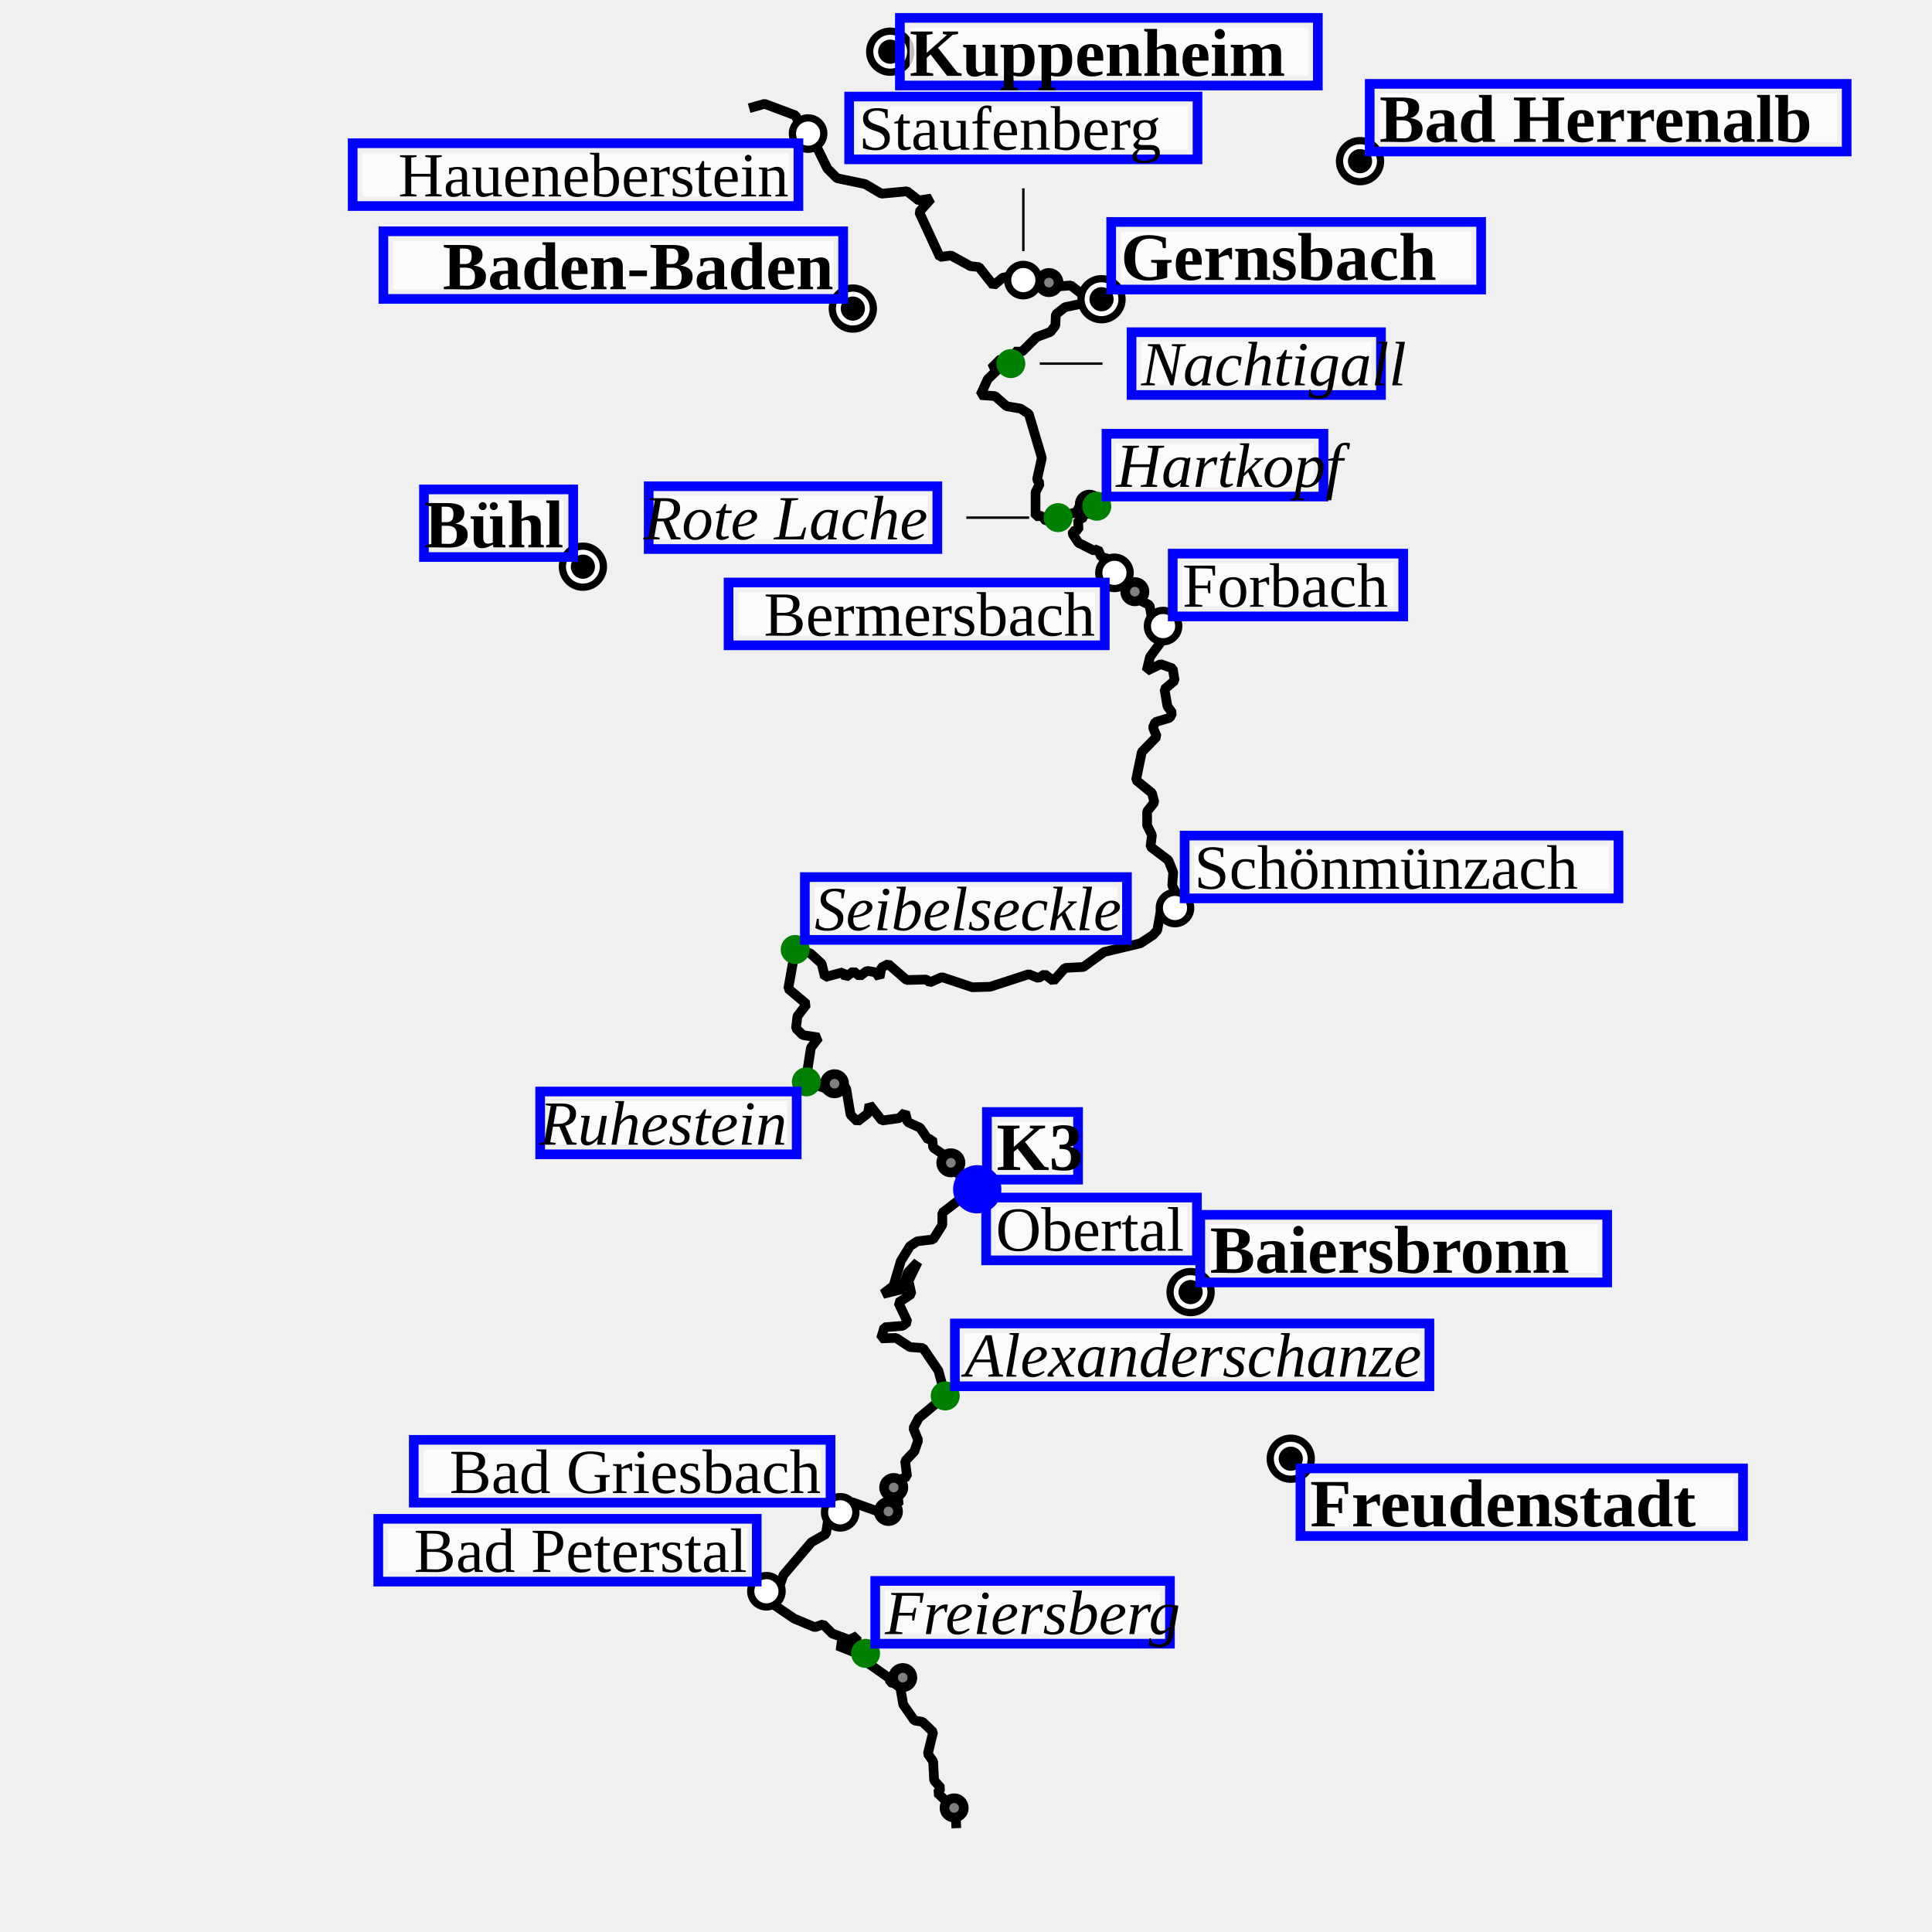
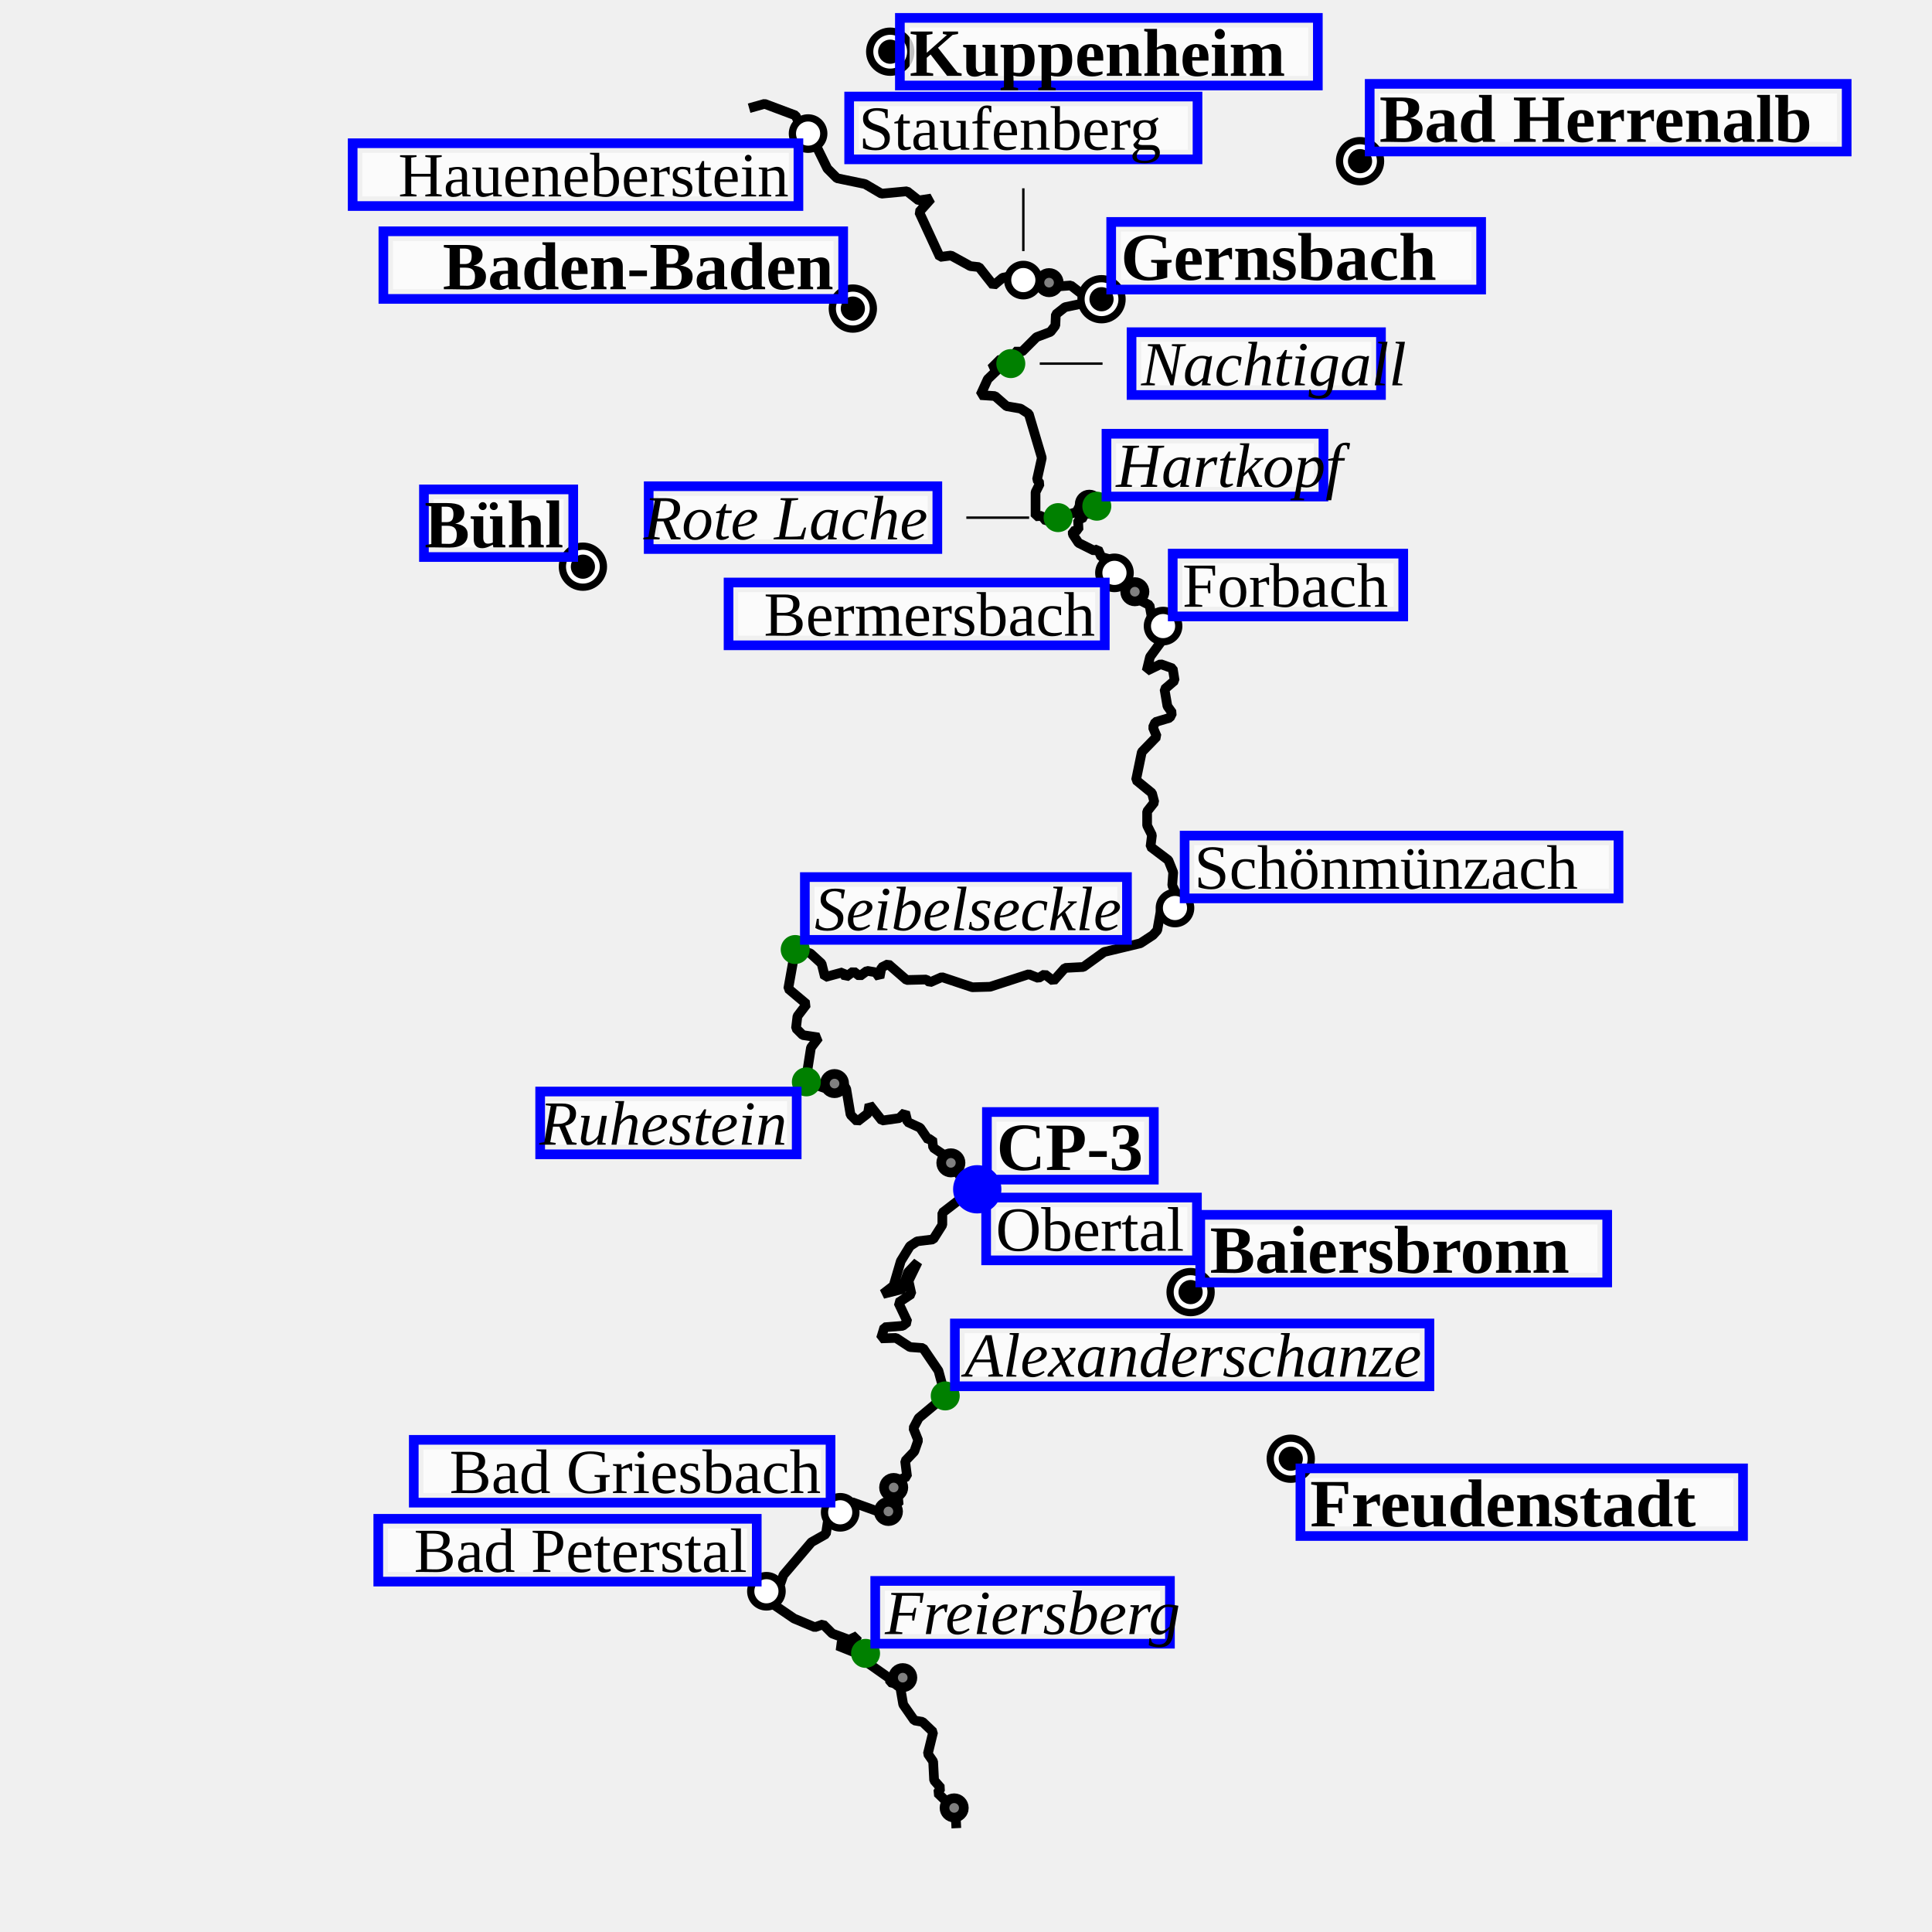
<svg xmlns="http://www.w3.org/2000/svg" height="400" viewBox="(0, 0, 400, 400)" width="400">
  <path d="M198.0,378.5 L197.9,376.5 L199.4,375.1 L199.4,374.4 L197.3,374.3 L194.1,371.2 L194.8,370.2 L193.4,368.6 L193.2,364.7 L192.1,363.1 L193.2,358.6 L191.0,356.5 L189.3,356.2 L187.0,352.9 L186.4,349.4 L187.0,347.0 L186.1,348.8 L184.3,348.3 L184.2,347.5 L179.8,344.4 L179.1,341.9 L179.7,340.7 L177.4,342.3 L173.4,340.7 L176.8,340.3 L177.5,338.7 L175.8,339.5 L172.3,338.2 L170.4,336.3 L168.7,336.9 L164.4,335.1 L160.0,332.1 L158.7,329.5 L161.6,327.8 L162.2,326.1 L168.0,319.3 L171.0,317.6 L171.6,313.6 L174.9,312.9 L176.4,311.0 L185.3,314.2 L183.9,312.9 L186.4,310.7 L184.9,309.8 L185.6,309.9 L185.2,308.1 L184.1,307.3 L187.8,305.7 L187.4,302.5 L189.3,300.5 L190.1,298.2 L189.1,295.7 L190.2,293.6 L195.7,289.0 L194.3,283.8 L191.1,279.1 L188.4,278.9 L185.5,277.0 L182.4,277.1 L183.1,274.8 L186.9,274.5 L187.9,273.7 L186.0,269.7 L188.7,267.9 L188.1,265.2 L190.0,261.3 L188.0,263.4 L186.8,266.9 L182.8,267.9 L185.0,266.2 L186.5,261.1 L188.4,258.0 L189.9,257.0 L193.2,256.6 L195.1,253.6 L195.1,251.1 L200.3,247.1 L202.5,246.5 L201.6,244.8 L198.7,243.4 L196.0,239.5 L193.2,237.6 L193.0,235.8 L192.2,236.0 L190.5,233.5 L187.9,232.3 L187.4,230.3 L186.2,231.5 L182.6,232.0 L180.0,228.7 L179.7,230.5 L177.5,232.2 L176.1,230.8 L175.2,225.4 L174.4,224.3 L172.9,223.7 L172.7,224.8 L170.8,225.3 L166.8,223.9 L167.9,216.9 L169.5,214.8 L166.2,214.3 L164.8,212.9 L165.1,210.4 L167.0,207.9 L163.2,204.7 L164.7,196.3 L167.8,197.4 L170.1,199.5 L170.8,202.3 L174.5,201.3 L175.1,202.3 L176.7,201.1 L178.0,202.1 L179.5,201.0 L181.3,201.3 L182.1,202.4 L182.5,200.3 L183.9,199.6 L187.7,202.9 L191.8,202.8 L192.5,203.4 L195.0,202.3 L201.3,204.4 L205.0,204.3 L213.0,201.7 L215.0,202.5 L216.3,201.7 L218.1,203.1 L220.5,200.4 L224.3,200.2 L228.6,197.1 L236.1,195.3 L238.7,193.6 L239.6,192.6 L240.4,188.1 L244.9,187.9 L242.7,183.3 L242.9,180.6 L241.9,178.1 L238.2,175.3 L238.5,172.9 L237.5,170.9 L237.5,168.0 L239.0,166.1 L238.5,164.2 L235.2,161.5 L236.4,155.7 L239.5,152.5 L238.7,150.6 L239.2,149.5 L242.2,148.6 L242.7,147.6 L241.7,146.2 L241.1,142.7 L243.2,140.9 L242.8,138.4 L240.3,137.5 L237.4,138.9 L238.1,136.0 L241.1,131.9 L240.6,128.2 L238.4,127.5 L238.0,125.3 L235.5,124.0 L234.6,121.6 L232.2,120.5 L230.3,118.0 L229.8,115.8 L228.0,115.3 L227.3,113.7 L226.5,114.0 L223.3,112.4 L222.1,110.6 L222.1,110.0 L223.3,109.7 L223.2,107.7 L224.4,107.1 L224.2,105.4 L225.7,104.3 L227.1,104.8 L226.9,104.1 L223.8,104.2 L222.9,106.0 L216.6,107.9 L215.7,106.8 L214.4,106.9 L214.4,101.9 L215.3,100.1 L214.7,99.3 L215.7,94.8 L213.0,85.7 L211.3,84.6 L208.4,84.1 L206.0,82.0 L203.0,81.8 L204.5,78.5 L206.9,76.2 L205.2,76.3 L207.2,74.3 L209.3,75.3 L210.3,74.2 L210.0,72.8 L211.6,72.8 L214.6,69.8 L217.5,68.7 L218.5,67.4 L218.6,65.1 L220.5,63.6 L228.1,62.0 L227.3,59.5 L228.1,62.0 L227.5,62.3 L226.3,60.4 L223.9,60.8 L221.7,59.1 L219.0,59.3 L216.4,58.1 L214.5,59.4 L213.7,58.5 L211.3,57.8 L211.1,56.8 L207.6,57.5 L205.7,59.1 L202.7,55.3 L200.9,55.1 L196.9,52.9 L194.6,53.2 L190.3,43.9 L192.8,41.1 L190.2,41.5 L187.8,39.6 L182.5,40.1 L179.1,38.1 L173.3,36.9 L171.3,34.9 L168.5,29.2 L167.1,27.5 L166.4,27.5 L164.7,23.9 L158.3,21.5 L155.1,22.4" fill="transparent" id="track" stroke="black" stroke-linejoin="miter" stroke-miterlimit="1" stroke-width="2" />
  <g>
    <g>
-       <circle cx="217.169" cy="58.503" fill="Gray" id="9/wp/circle" r="2" stroke="black" stroke-width="2" />
-     </g>
-     <g>
-       <circle cx="225.541" cy="104.391" fill="Gray" id="8/wp/circle" r="2" stroke="black" stroke-width="2" />
-     </g>
-     <g>
-       <circle cx="234.953" cy="122.503" fill="Gray" id="7/wp/circle" r="2" stroke="black" stroke-width="2" />
-     </g>
-     <g>
-       <circle cx="172.775" cy="224.377" fill="Gray" id="6/wp/circle" r="2" stroke="black" stroke-width="2" />
-     </g>
-     <g>
-       <circle cx="196.864" cy="240.749" fill="Gray" id="5/wp/circle" r="2" stroke="black" stroke-width="2" />
-     </g>
-     <g>
-       <circle cx="185.035" cy="307.976" fill="Gray" id="4/wp/circle" r="2" stroke="black" stroke-width="2" />
+       <circle cx="217.201" cy="58.518" fill="Gray" id="9/wp/circle" r="2" stroke="black" stroke-width="2" />
+     </g>
+     <g>
+       <circle cx="225.536" cy="104.394" fill="Gray" id="8/wp/circle" r="2" stroke="black" stroke-width="2" />
+     </g>
+     <g>
+       <circle cx="234.955" cy="122.511" fill="Gray" id="7/wp/circle" r="2" stroke="black" stroke-width="2" />
+     </g>
+     <g>
+       <circle cx="172.78" cy="224.344" fill="Gray" id="6/wp/circle" r="2" stroke="black" stroke-width="2" />
+     </g>
+     <g>
+       <circle cx="196.869" cy="240.756" fill="Gray" id="5/wp/circle" r="2" stroke="black" stroke-width="2" />
+     </g>
+     <g>
+       <circle cx="185.026" cy="307.97" fill="Gray" id="4/wp/circle" r="2" stroke="black" stroke-width="2" />
    </g>
    <g>
      <circle cx="183.936" cy="312.932" fill="Gray" id="3/wp/circle" r="2" stroke="black" stroke-width="2" />
    </g>
    <g>
-       <circle cx="186.905" cy="347.328" fill="Gray" id="2/wp/circle" r="2" stroke="black" stroke-width="2" />
-     </g>
-     <g>
-       <circle cx="197.543" cy="374.305" fill="Gray" id="1/wp/circle" r="2" stroke="black" stroke-width="2" />
+       <circle cx="186.902" cy="347.34" fill="Gray" id="2/wp/circle" r="2" stroke="black" stroke-width="2" />
+     </g>
+     <g>
+       <circle cx="197.55" cy="374.305" fill="Gray" id="1/wp/circle" r="2" stroke="black" stroke-width="2" />
    </g>
    <g>
      <circle cx="281.58" cy="33.366" fill="Black" id="35/wp/circle" r="5" />
      <circle cx="281.58" cy="33.366" fill="white" id="35/wp/circle-little-white" r="3.5" />
      <circle cx="281.58" cy="33.366" fill="black" id="35/wp/circle-little-white" r="2.5" />
    </g>
    <g transform="translate(281.5795 33.3655)">
      <rect fill="white" fill-opacity="0.75" height="10" id="label-bg" width="94.753" x="4" y="-14" />
      <rect fill="none" height="14" id="label-dbg" stroke="blue" stroke-width="2" width="98.753" x="2" y="-16" />
      <text font-size="14.0" font-style="normal" font-weight="bold" id="35/wp/text" text-anchor="start" x="4.000" y="-4.000">
Bad Herrenalb
</text>
    </g>
    <g>
      <circle cx="184.31" cy="10.703" fill="Black" id="34/wp/circle" r="5" />
      <circle cx="184.31" cy="10.703" fill="white" id="34/wp/circle-little-white" r="3.5" />
      <circle cx="184.31" cy="10.703" fill="black" id="34/wp/circle-little-white" r="2.5" />
    </g>
    <g transform="translate(184.3103 10.70293)">
      <rect fill="white" fill-opacity="0.75" height="10" id="label-bg" width="82.534" x="4" y="-5" />
      <rect fill="none" height="14" id="label-dbg" stroke="blue" stroke-width="2" width="86.534" x="2" y="-7" />
      <text font-size="14.0" font-style="normal" font-weight="bold" id="34/wp/text" text-anchor="start" x="4.000" y="5.000">
Kuppenheim
</text>
    </g>
    <g>
      <circle cx="246.5" cy="267.514" fill="Black" id="33/wp/circle" r="5" />
      <circle cx="246.5" cy="267.514" fill="white" id="33/wp/circle-little-white" r="3.5" />
      <circle cx="246.5" cy="267.514" fill="black" id="33/wp/circle-little-white" r="2.5" />
    </g>
    <g transform="translate(246.5001 267.5142)">
      <rect fill="white" fill-opacity="0.75" height="10" id="label-bg" width="80.254" x="4" y="-14" />
      <rect fill="none" height="14" id="label-dbg" stroke="blue" stroke-width="2" width="84.254" x="2" y="-16" />
      <text font-size="14.0" font-style="normal" font-weight="bold" id="33/wp/text" text-anchor="start" x="4.000" y="-4.000">
Baiersbronn
</text>
    </g>
    <g>
      <circle cx="267.238" cy="302.012" fill="Black" id="31/wp/circle" r="5" />
      <circle cx="267.238" cy="302.012" fill="white" id="31/wp/circle-little-white" r="3.5" />
      <circle cx="267.238" cy="302.012" fill="black" id="31/wp/circle-little-white" r="2.5" />
    </g>
    <g transform="translate(267.2376 302.0123)">
      <rect fill="white" fill-opacity="0.75" height="10" id="label-bg" width="87.64" x="4" y="4" />
      <rect fill="none" height="14" id="label-dbg" stroke="blue" stroke-width="2" width="91.64" x="2" y="2" />
      <text font-size="14.0" font-style="normal" font-weight="bold" id="31/wp/text" text-anchor="start" x="4.000" y="14.000">
Freudenstadt
</text>
    </g>
    <g>
      <circle cx="120.684" cy="117.325" fill="Black" id="29/wp/circle" r="5" />
      <circle cx="120.684" cy="117.325" fill="white" id="29/wp/circle-little-white" r="3.5" />
      <circle cx="120.684" cy="117.325" fill="black" id="29/wp/circle-little-white" r="2.5" />
    </g>
    <g transform="translate(120.6836 117.3249)">
      <rect fill="white" fill-opacity="0.75" height="10" id="label-bg" width="26.911" x="-30.911" y="-14" />
      <rect fill="none" height="14" id="label-dbg" stroke="blue" stroke-width="2" width="30.911" x="-32.911" y="-16" />
      <text font-size="14.0" font-style="normal" font-weight="bold" id="29/wp/text" text-anchor="end" x="-4.000" y="-4.000">
Bühl
</text>
    </g>
    <g>
      <circle cx="209.275" cy="75.281" fill="Green" id="27/wp/circle" r="3" />
    </g>
    <g transform="translate(209.2749 75.2808)">
      <rect fill="white" fill-opacity="0.75" height="9" id="label-bg" width="47.642" x="27" y="-4.5" />
      <rect fill="none" height="13" id="label-dbg" stroke="blue" stroke-width="2" width="51.642" x="25" y="-6.5" />
      <text font-size="13.0" font-style="italic" font-weight="normal" id="27/wp/text" text-anchor="start" x="27.000" y="4.500">
Nachtigall
</text>
    </g>
    <path d="M228.27,75.28 L215.27,75.28" id="link" stroke="black" stroke-linejoin="miter" stroke-miterlimit="1" stroke-width="0.5" />
    <g>
      <circle cx="227.083" cy="104.804" fill="Green" id="26/wp/circle" r="3" />
    </g>
    <g transform="translate(227.0827 104.8041)">
      <rect fill="white" fill-opacity="0.75" height="9" id="label-bg" width="40.925" x="4" y="-13" />
      <rect fill="none" height="13" id="label-dbg" stroke="blue" stroke-width="2" width="44.925" x="2" y="-15" />
      <text font-size="13.0" font-style="italic" font-weight="normal" id="26/wp/text" text-anchor="start" x="4.000" y="-4.000">
Hartkopf
</text>
    </g>
    <g>
      <circle cx="219.066" cy="107.167" fill="Green" id="25/wp/circle" r="3" />
    </g>
    <g transform="translate(219.0659 107.1674)">
      <rect fill="white" fill-opacity="0.75" height="9" id="label-bg" width="55.76" x="-82.76" y="-4.5" />
      <rect fill="none" height="13" id="label-dbg" stroke="blue" stroke-width="2" width="59.76" x="-84.76" y="-6.5" />
      <text font-size="13.0" font-style="italic" font-weight="normal" id="25/wp/text" text-anchor="end" x="-27.000" y="4.500">
Rote Lache
</text>
    </g>
    <path d="M200.07,107.17 L213.07,107.17" id="link" stroke="black" stroke-linejoin="miter" stroke-miterlimit="1" stroke-width="0.5" />
    <g>
      <circle cx="179.205" cy="342.313" fill="Green" id="24/wp/circle" r="3" />
    </g>
    <g transform="translate(179.2048 342.3131)">
      <rect fill="white" fill-opacity="0.75" height="9" id="label-bg" width="57.019" x="4" y="-13" />
      <rect fill="none" height="13" id="label-dbg" stroke="blue" stroke-width="2" width="61.019" x="2" y="-15" />
      <text font-size="13.0" font-style="italic" font-weight="normal" id="24/wp/text" text-anchor="start" x="4.000" y="-4.000">
Freiersberg
</text>
    </g>
    <g>
      <circle cx="166.948" cy="223.988" fill="Green" id="23/wp/circle" r="3" />
    </g>
    <g transform="translate(166.9477 223.988)">
      <rect fill="white" fill-opacity="0.75" height="9" id="label-bg" width="49.112" x="-53.112" y="4" />
      <rect fill="none" height="13" id="label-dbg" stroke="blue" stroke-width="2" width="53.112" x="-55.112" y="2" />
      <text font-size="13.0" font-style="italic" font-weight="normal" id="23/wp/text" text-anchor="end" x="-4.000" y="13.000">
Ruhestein
</text>
    </g>
    <g>
      <circle cx="164.639" cy="196.589" fill="Green" id="22/wp/circle" r="3" />
    </g>
    <g transform="translate(164.639 196.5894)">
      <rect fill="white" fill-opacity="0.75" height="9" id="label-bg" width="62.687" x="4" y="-13" />
      <rect fill="none" height="13" id="label-dbg" stroke="blue" stroke-width="2" width="66.687" x="2" y="-15" />
      <text font-size="13.0" font-style="italic" font-weight="normal" id="22/wp/text" text-anchor="start" x="4.000" y="-4.000">
Seibelseckle
</text>
    </g>
    <g>
      <circle cx="195.7" cy="289.011" fill="Green" id="21/wp/circle" r="3" />
    </g>
    <g transform="translate(195.6996 289.0115)">
      <rect fill="white" fill-opacity="0.75" height="9" id="label-bg" width="94.246" x="4" y="-13" />
      <rect fill="none" height="13" id="label-dbg" stroke="blue" stroke-width="2" width="98.246" x="2" y="-15" />
      <text font-size="13.0" font-style="italic" font-weight="normal" id="21/wp/text" text-anchor="start" x="4.000" y="-4.000">
Alexanderschanze
</text>
    </g>
    <g>
      <circle cx="243.266" cy="187.997" fill="Black" id="20/wp/circle" r="4" />
      <circle cx="243.266" cy="187.997" fill="white" id="20/wp/circle-little-white" r="2.5" />
    </g>
    <g transform="translate(243.2658 187.9974)">
      <rect fill="white" fill-opacity="0.75" height="9" id="label-bg" width="85.828" x="4" y="-13" />
      <rect fill="none" height="13" id="label-dbg" stroke="blue" stroke-width="2" width="89.828" x="2" y="-15" />
      <text font-size="13.0" font-style="normal" font-weight="normal" id="20/wp/text" text-anchor="start" x="4.000" y="-4.000">
Schönmünzach
</text>
    </g>
    <g>
      <circle cx="211.871" cy="57.99" fill="Black" id="19/wp/circle" r="4" />
      <circle cx="211.871" cy="57.99" fill="white" id="19/wp/circle-little-white" r="2.5" />
    </g>
    <g transform="translate(211.8705 57.99041)">
      <rect fill="white" fill-opacity="0.75" height="9" id="label-bg" width="68.124" x="-34.062" y="-36" />
      <rect fill="none" height="13" id="label-dbg" stroke="blue" stroke-width="2" width="72.124" x="-36.062" y="-38" />
      <text font-size="13.0" font-style="normal" font-weight="normal" id="19/wp/text" text-anchor="start" x="-34.062" y="-27.000">
Staufenberg
</text>
    </g>
    <path d="M211.87,38.99 L211.87,51.99" id="link" stroke="black" stroke-linejoin="miter" stroke-miterlimit="1" stroke-width="0.5" />
    <g>
      <circle cx="230.736" cy="118.604" fill="Black" id="17/wp/circle" r="4" />
      <circle cx="230.736" cy="118.604" fill="white" id="17/wp/circle-little-white" r="2.5" />
    </g>
    <g transform="translate(230.7359 118.6037)">
      <rect fill="white" fill-opacity="0.75" height="9" id="label-bg" width="73.897" x="-77.897" y="4" />
      <rect fill="none" height="13" id="label-dbg" stroke="blue" stroke-width="2" width="77.897" x="-79.897" y="2" />
      <text font-size="13.0" font-style="normal" font-weight="normal" id="17/wp/text" text-anchor="end" x="-4.000" y="13.000">
Bermersbach
</text>
    </g>
    <g>
      <circle cx="202.17" cy="245.941" fill="Black" id="16/wp/circle" r="4" />
      <circle cx="202.17" cy="245.941" fill="white" id="16/wp/circle-little-white" r="2.5" />
    </g>
    <g transform="translate(202.1703 245.9406)">
      <rect fill="white" fill-opacity="0.75" height="9" id="label-bg" width="39.644" x="4" y="4" />
      <rect fill="none" height="13" id="label-dbg" stroke="blue" stroke-width="2" width="43.644" x="2" y="2" />
      <text font-size="13.0" font-style="normal" font-weight="normal" id="16/wp/text" text-anchor="start" x="4.000" y="13.000">
Obertal
</text>
    </g>
    <g>
      <circle cx="167.307" cy="27.657" fill="Black" id="15/wp/circle" r="4" />
      <circle cx="167.307" cy="27.657" fill="white" id="15/wp/circle-little-white" r="2.5" />
    </g>
    <g transform="translate(167.3069 27.65687)">
      <rect fill="white" fill-opacity="0.75" height="9" id="label-bg" width="88.291" x="-92.291" y="4" />
      <rect fill="none" height="13" id="label-dbg" stroke="blue" stroke-width="2" width="92.291" x="-94.291" y="2" />
      <text font-size="13.0" font-style="normal" font-weight="normal" id="15/wp/text" text-anchor="end" x="-4.000" y="13.000">
Haueneberstein
</text>
    </g>
    <g>
      <circle cx="173.955" cy="313.106" fill="Black" id="14/wp/circle" r="4" />
      <circle cx="173.955" cy="313.106" fill="white" id="14/wp/circle-little-white" r="2.5" />
    </g>
    <g transform="translate(173.9548 313.106)">
      <rect fill="white" fill-opacity="0.75" height="9" id="label-bg" width="82.288" x="-86.288" y="-13" />
      <rect fill="none" height="13" id="label-dbg" stroke="blue" stroke-width="2" width="86.288" x="-88.288" y="-15" />
      <text font-size="13.0" font-style="normal" font-weight="normal" id="14/wp/text" text-anchor="end" x="-4.000" y="-4.000">
Bad Griesbach
</text>
    </g>
    <g>
      <circle cx="158.677" cy="329.454" fill="Black" id="13/wp/circle" r="4" />
      <circle cx="158.677" cy="329.454" fill="white" id="13/wp/circle-little-white" r="2.5" />
    </g>
    <g transform="translate(158.677 329.4542)">
      <rect fill="white" fill-opacity="0.75" height="9" id="label-bg" width="74.359" x="-78.359" y="-13" />
      <rect fill="none" height="13" id="label-dbg" stroke="blue" stroke-width="2" width="78.359" x="-80.359" y="-15" />
      <text font-size="13.0" font-style="normal" font-weight="normal" id="13/wp/text" text-anchor="end" x="-4.000" y="-4.000">
Bad Peterstal
</text>
    </g>
    <g>
      <circle cx="240.801" cy="129.623" fill="Black" id="12/wp/circle" r="4" />
      <circle cx="240.801" cy="129.623" fill="white" id="12/wp/circle-little-white" r="2.5" />
    </g>
    <g transform="translate(240.8008 129.6225)">
      <rect fill="white" fill-opacity="0.75" height="9" id="label-bg" width="43.724" x="4" y="-13" />
      <rect fill="none" height="13" id="label-dbg" stroke="blue" stroke-width="2" width="47.724" x="2" y="-15" />
      <text font-size="13.0" font-style="normal" font-weight="normal" id="12/wp/text" text-anchor="start" x="4.000" y="-4.000">
Forbach
</text>
    </g>
    <g>
      <circle cx="228.06" cy="61.95" fill="Black" id="11/wp/circle" r="5" />
      <circle cx="228.06" cy="61.95" fill="white" id="11/wp/circle-little-white" r="3.5" />
      <circle cx="228.06" cy="61.95" fill="black" id="11/wp/circle-little-white" r="2.5" />
    </g>
    <g transform="translate(228.0601 61.95013)">
      <rect fill="white" fill-opacity="0.75" height="10" id="label-bg" width="72.595" x="4" y="-14" />
      <rect fill="none" height="14" id="label-dbg" stroke="blue" stroke-width="2" width="76.595" x="2" y="-16" />
      <text font-size="14.0" font-style="normal" font-weight="bold" id="11/wp/text" text-anchor="start" x="4.000" y="-4.000">
Gernsbach
</text>
    </g>
    <g>
      <circle cx="176.571" cy="63.887" fill="Black" id="10/wp/circle" r="5" />
      <circle cx="176.571" cy="63.887" fill="white" id="10/wp/circle-little-white" r="3.5" />
      <circle cx="176.571" cy="63.887" fill="black" id="10/wp/circle-little-white" r="2.5" />
    </g>
    <g transform="translate(176.5707 63.88672)">
      <rect fill="white" fill-opacity="0.75" height="10" id="label-bg" width="91.196" x="-95.196" y="-14" />
      <rect fill="none" height="14" id="label-dbg" stroke="blue" stroke-width="2" width="95.196" x="-97.196" y="-16" />
      <text font-size="14.0" font-style="normal" font-weight="bold" id="10/wp/text" text-anchor="end" x="-4.000" y="-4.000">
Baden-Baden
</text>
    </g>
    <g>
      <circle cx="202.329" cy="246.23" fill="Blue" id="0/wp/circle" r="5" />
    </g>
    <g transform="translate(202.3292 246.2302)">
-       <rect fill="white" fill-opacity="0.75" height="10" id="label-bg" width="14.875" x="4" y="-14" />
-       <rect fill="none" height="14" id="label-dbg" stroke="blue" stroke-width="2" width="18.875" x="2" y="-16" />
+       <rect fill="white" fill-opacity="0.75" height="10" id="label-bg" width="30.559" x="4" y="-14" />
+       <rect fill="none" height="14" id="label-dbg" stroke="blue" stroke-width="2" width="34.559" x="2" y="-16" />
      <text font-size="14.0" font-style="normal" font-weight="bold" id="0/wp/text" text-anchor="start" x="4.000" y="-4.000">
- K3
+ CP-3
</text>
    </g>
  </g>
</svg>
